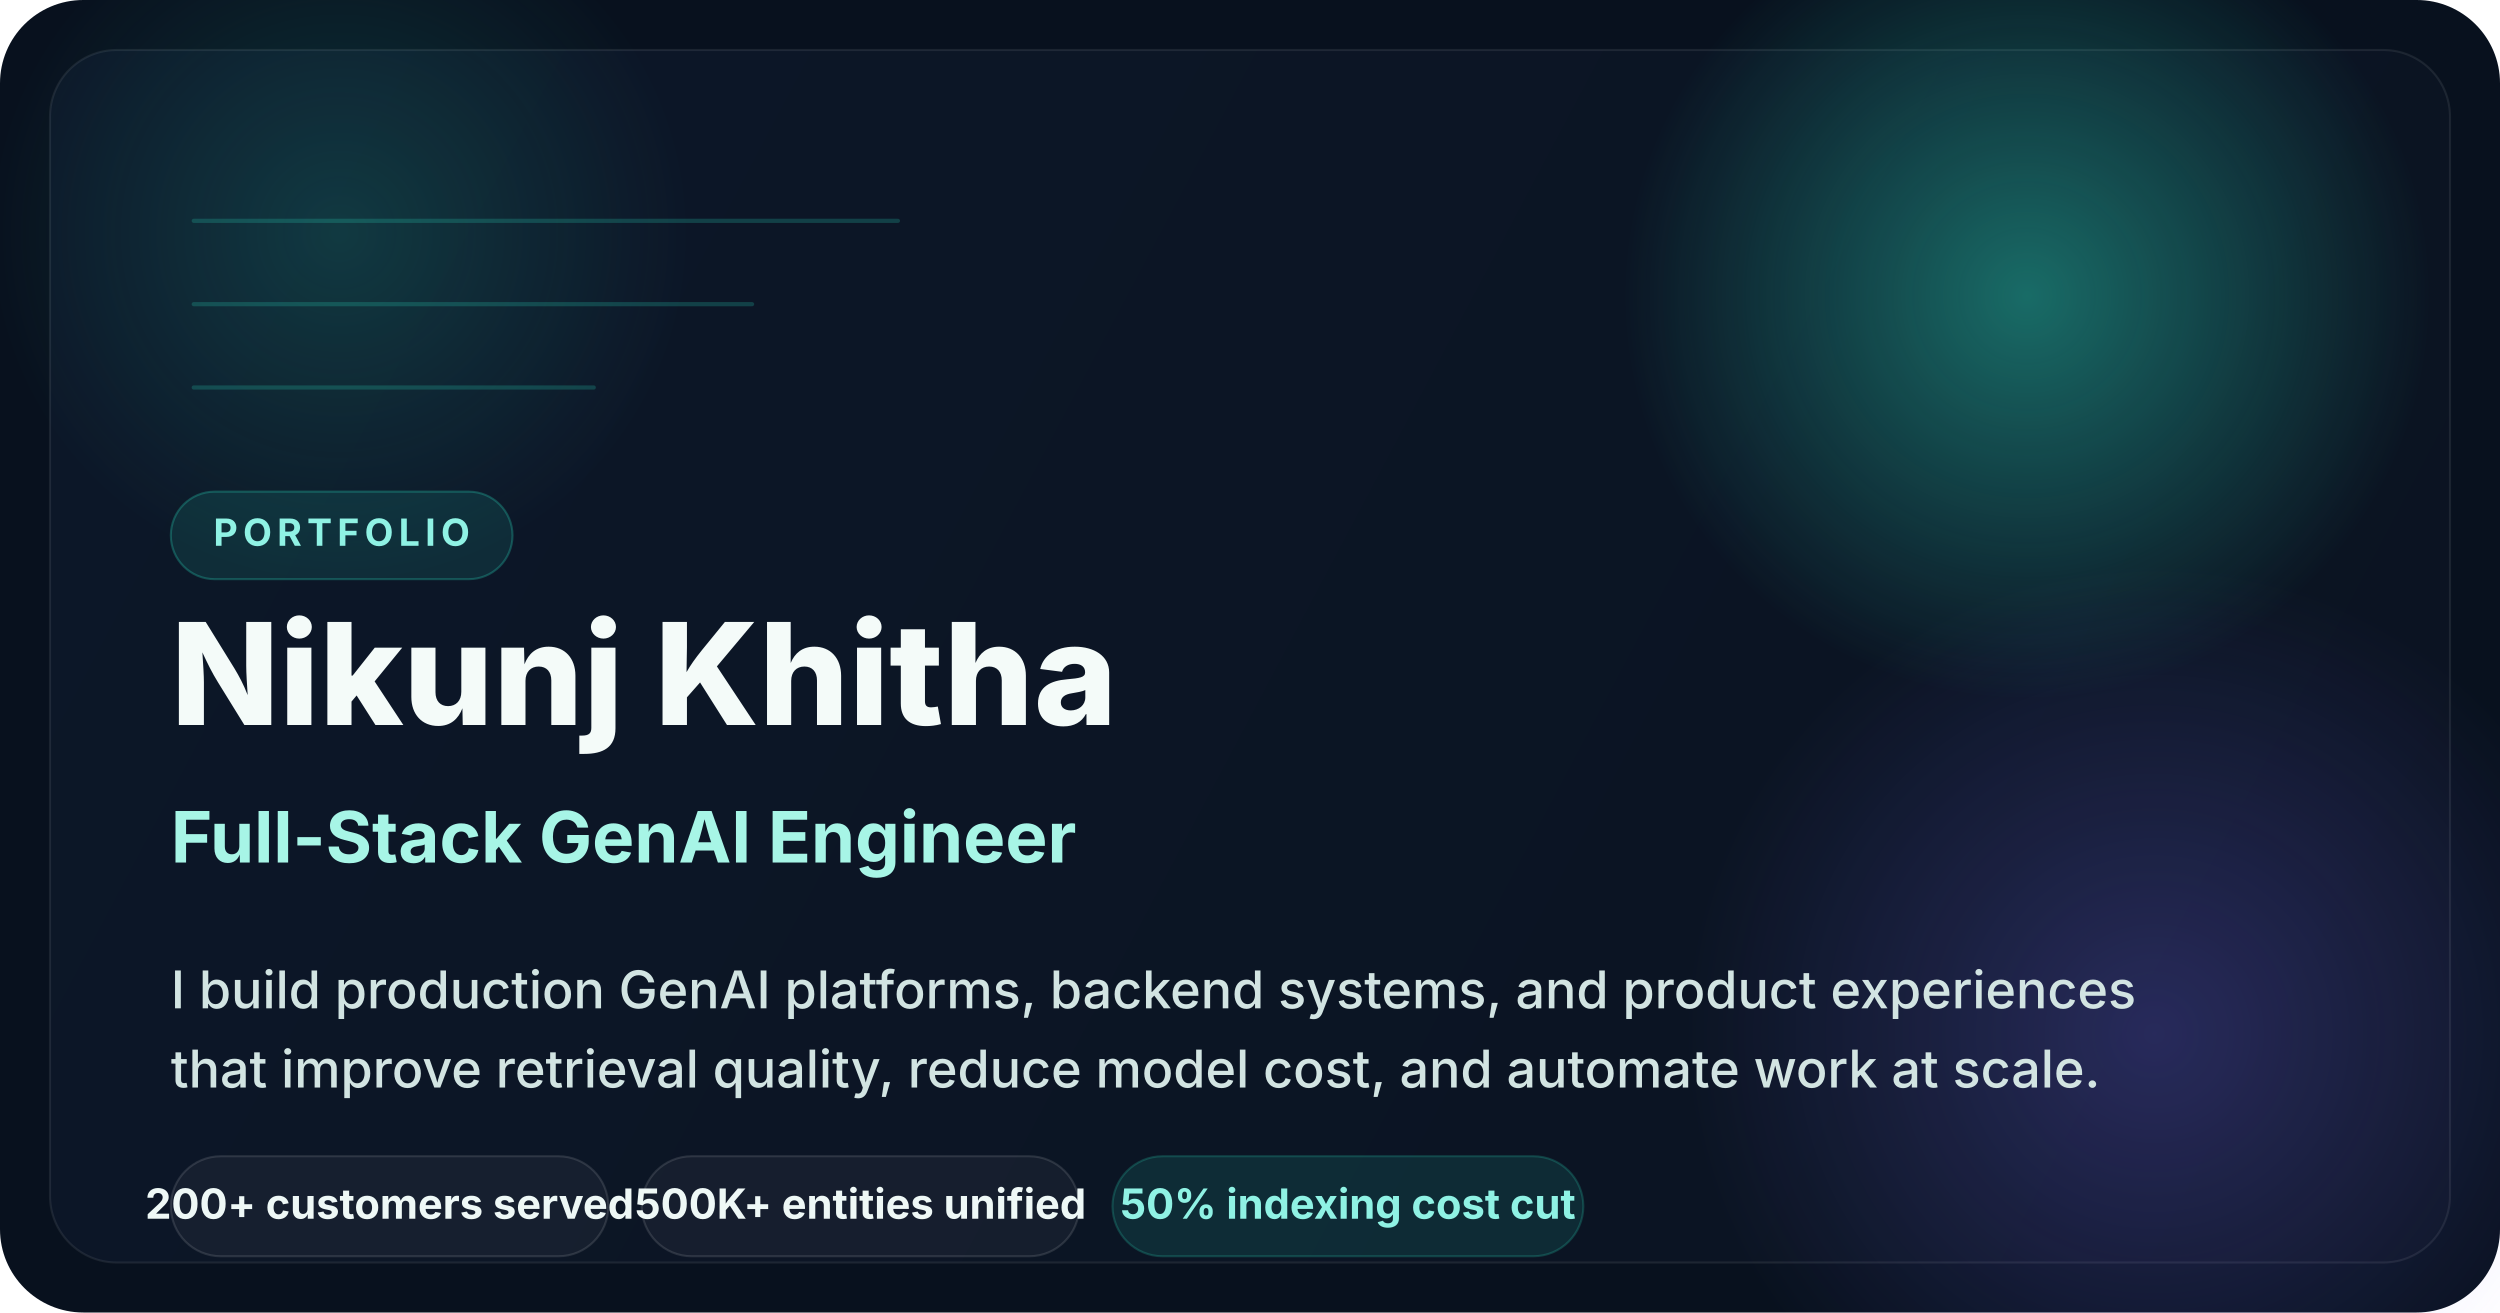
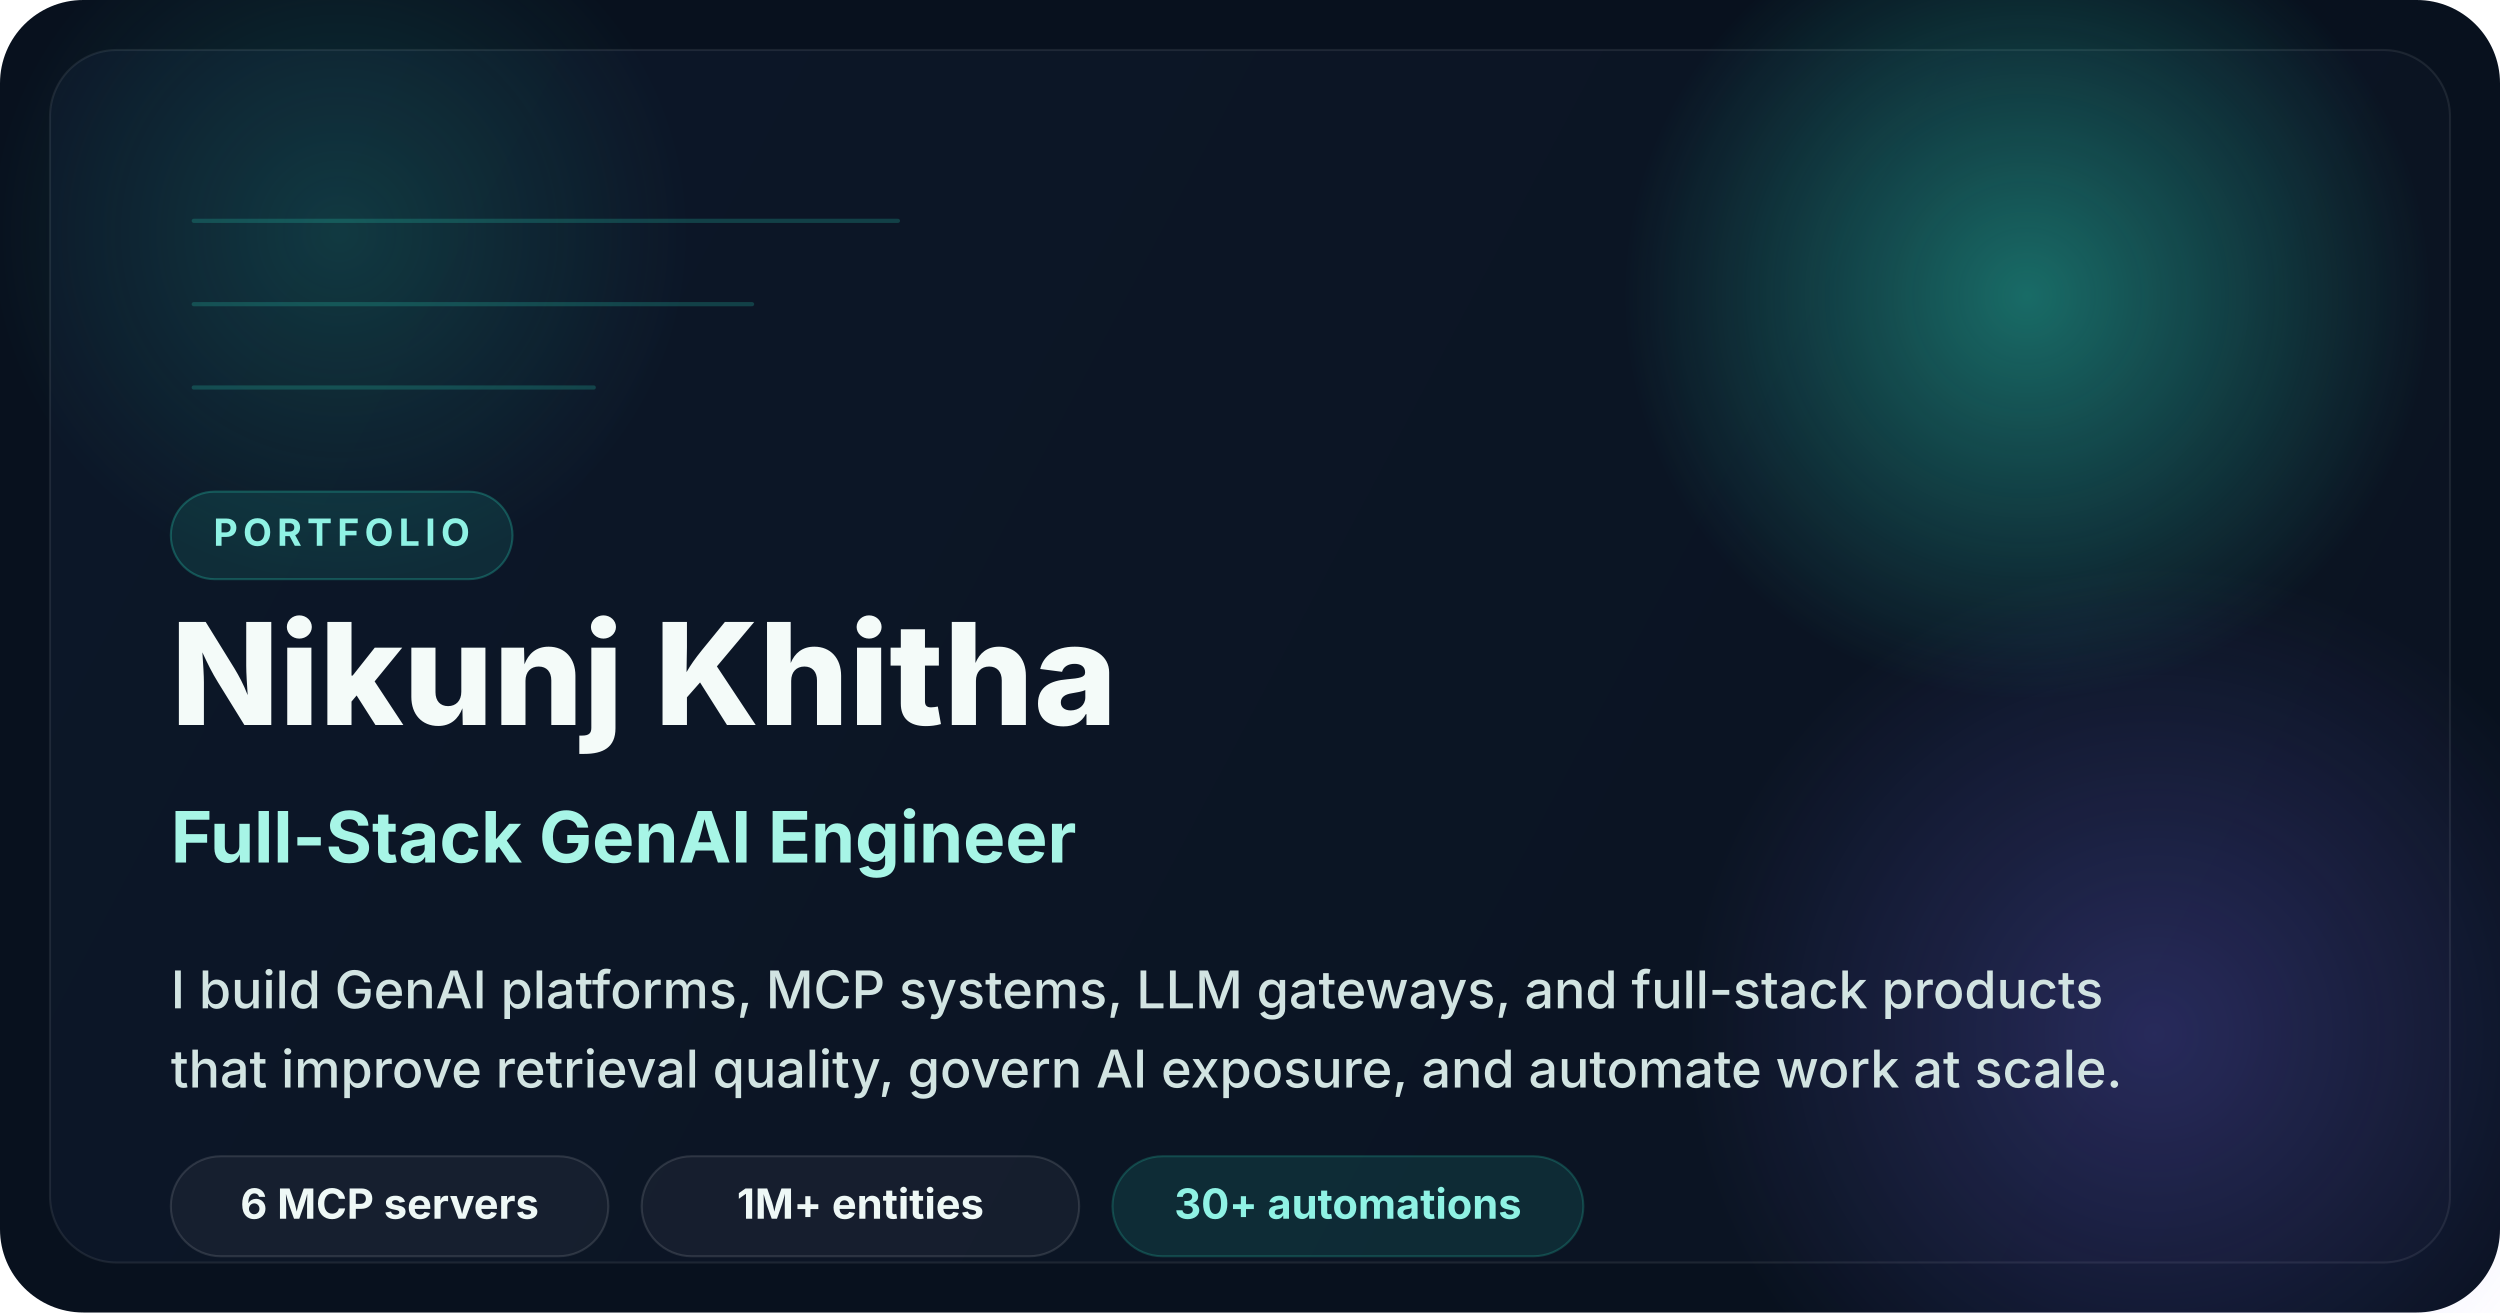
<svg xmlns="http://www.w3.org/2000/svg" width="1200" height="630" viewBox="0 0 1200 630" fill="none">
  <rect width="1200" height="630" rx="40" fill="#08111E" />
  <rect x="24" y="24" width="1152" height="582" rx="32" fill="url(#bg)" stroke="rgba(255,255,255,0.08)" />
  <circle cx="973" cy="142" r="194" fill="url(#orb1)" opacity="0.45" />
  <circle cx="1034" cy="496" r="224" fill="url(#orb2)" opacity="0.26" />
  <circle cx="163" cy="112" r="168" fill="url(#orb3)" opacity="0.18" />
  <g opacity="0.22">
    <path d="M93 106H431" stroke="#29D6B9" stroke-width="2" stroke-linecap="round" />
    <path d="M93 146H361" stroke="#29D6B9" stroke-width="2" stroke-linecap="round" />
    <path d="M93 186H285" stroke="#29D6B9" stroke-width="2" stroke-linecap="round" />
  </g>
  <rect x="82" y="236" width="164" height="42" rx="21" fill="rgba(41,214,185,0.12)" stroke="rgba(41,214,185,0.28)" />
  <text x="164" y="262" text-anchor="middle" fill="#8FF2E4" font-family="Inter, Arial, sans-serif" font-size="18" font-weight="700" letter-spacing="0.14em">PORTFOLIO</text>
  <text x="82" y="348" fill="#F4FBF9" font-family="Inter, Arial, sans-serif" font-size="68" font-weight="800">Nikunj Khitha</text>
  <text x="82" y="414" fill="#A7F5E6" font-family="Inter, Arial, sans-serif" font-size="34" font-weight="700">Full-Stack GenAI Engineer</text>
  <text x="82" y="484" fill="#D2E4E2" font-family="Inter, Arial, sans-serif" font-size="25" font-weight="500">
-     I build production GenAI platforms, backend systems, and product experiences
+     I build GenAI platforms, MCP systems, LLM gateways, and full-stack products
  </text>
  <text x="82" y="522" fill="#D2E4E2" font-family="Inter, Arial, sans-serif" font-size="25" font-weight="500">
-     that improve retrieval quality, reduce model cost, and automate work at scale.
+     that improve retrieval quality, govern AI exposure, and automate work at scale.
  </text>
  <g>
    <rect x="82" y="555" width="210" height="48" rx="24" fill="rgba(255,255,255,0.04)" stroke="rgba(255,255,255,0.12)" />
-     <text x="187" y="585" text-anchor="middle" fill="#EEF8F6" font-family="Inter, Arial, sans-serif" font-size="20" font-weight="700">200+ customers served</text>
+     <text x="187" y="585" text-anchor="middle" fill="#EEF8F6" font-family="Inter, Arial, sans-serif" font-size="20" font-weight="700">6 MCP servers</text>
    <rect x="308" y="555" width="210" height="48" rx="24" fill="rgba(255,255,255,0.04)" stroke="rgba(255,255,255,0.12)" />
-     <text x="413" y="585" text-anchor="middle" fill="#EEF8F6" font-family="Inter, Arial, sans-serif" font-size="20" font-weight="700">500K+ entities unified</text>
+     <text x="413" y="585" text-anchor="middle" fill="#EEF8F6" font-family="Inter, Arial, sans-serif" font-size="20" font-weight="700">1M+ entities</text>
    <rect x="534" y="555" width="226" height="48" rx="24" fill="rgba(41,214,185,0.12)" stroke="rgba(41,214,185,0.22)" />
-     <text x="647" y="585" text-anchor="middle" fill="#8FF2E4" font-family="Inter, Arial, sans-serif" font-size="20" font-weight="700">50% indexing cost cut</text>
+     <text x="647" y="585" text-anchor="middle" fill="#8FF2E4" font-family="Inter, Arial, sans-serif" font-size="20" font-weight="700">30+ automations</text>
  </g>
  <defs>
    <linearGradient id="bg" x1="88" y1="56" x2="1126" y2="606" gradientUnits="userSpaceOnUse">
      <stop stop-color="#0C1728" />
      <stop offset="1" stop-color="#0B1321" />
    </linearGradient>
    <radialGradient id="orb1" cx="0" cy="0" r="1" gradientUnits="userSpaceOnUse" gradientTransform="translate(973 142) rotate(90) scale(194)">
      <stop stop-color="#29D6B9" />
      <stop offset="1" stop-color="#29D6B9" stop-opacity="0" />
    </radialGradient>
    <radialGradient id="orb2" cx="0" cy="0" r="1" gradientUnits="userSpaceOnUse" gradientTransform="translate(1034 496) rotate(90) scale(224)">
      <stop stop-color="#7A6DFF" />
      <stop offset="1" stop-color="#7A6DFF" stop-opacity="0" />
    </radialGradient>
    <radialGradient id="orb3" cx="0" cy="0" r="1" gradientUnits="userSpaceOnUse" gradientTransform="translate(163 112) rotate(90) scale(168)">
      <stop stop-color="#29D6B9" />
      <stop offset="1" stop-color="#29D6B9" stop-opacity="0" />
    </radialGradient>
  </defs>
</svg>
